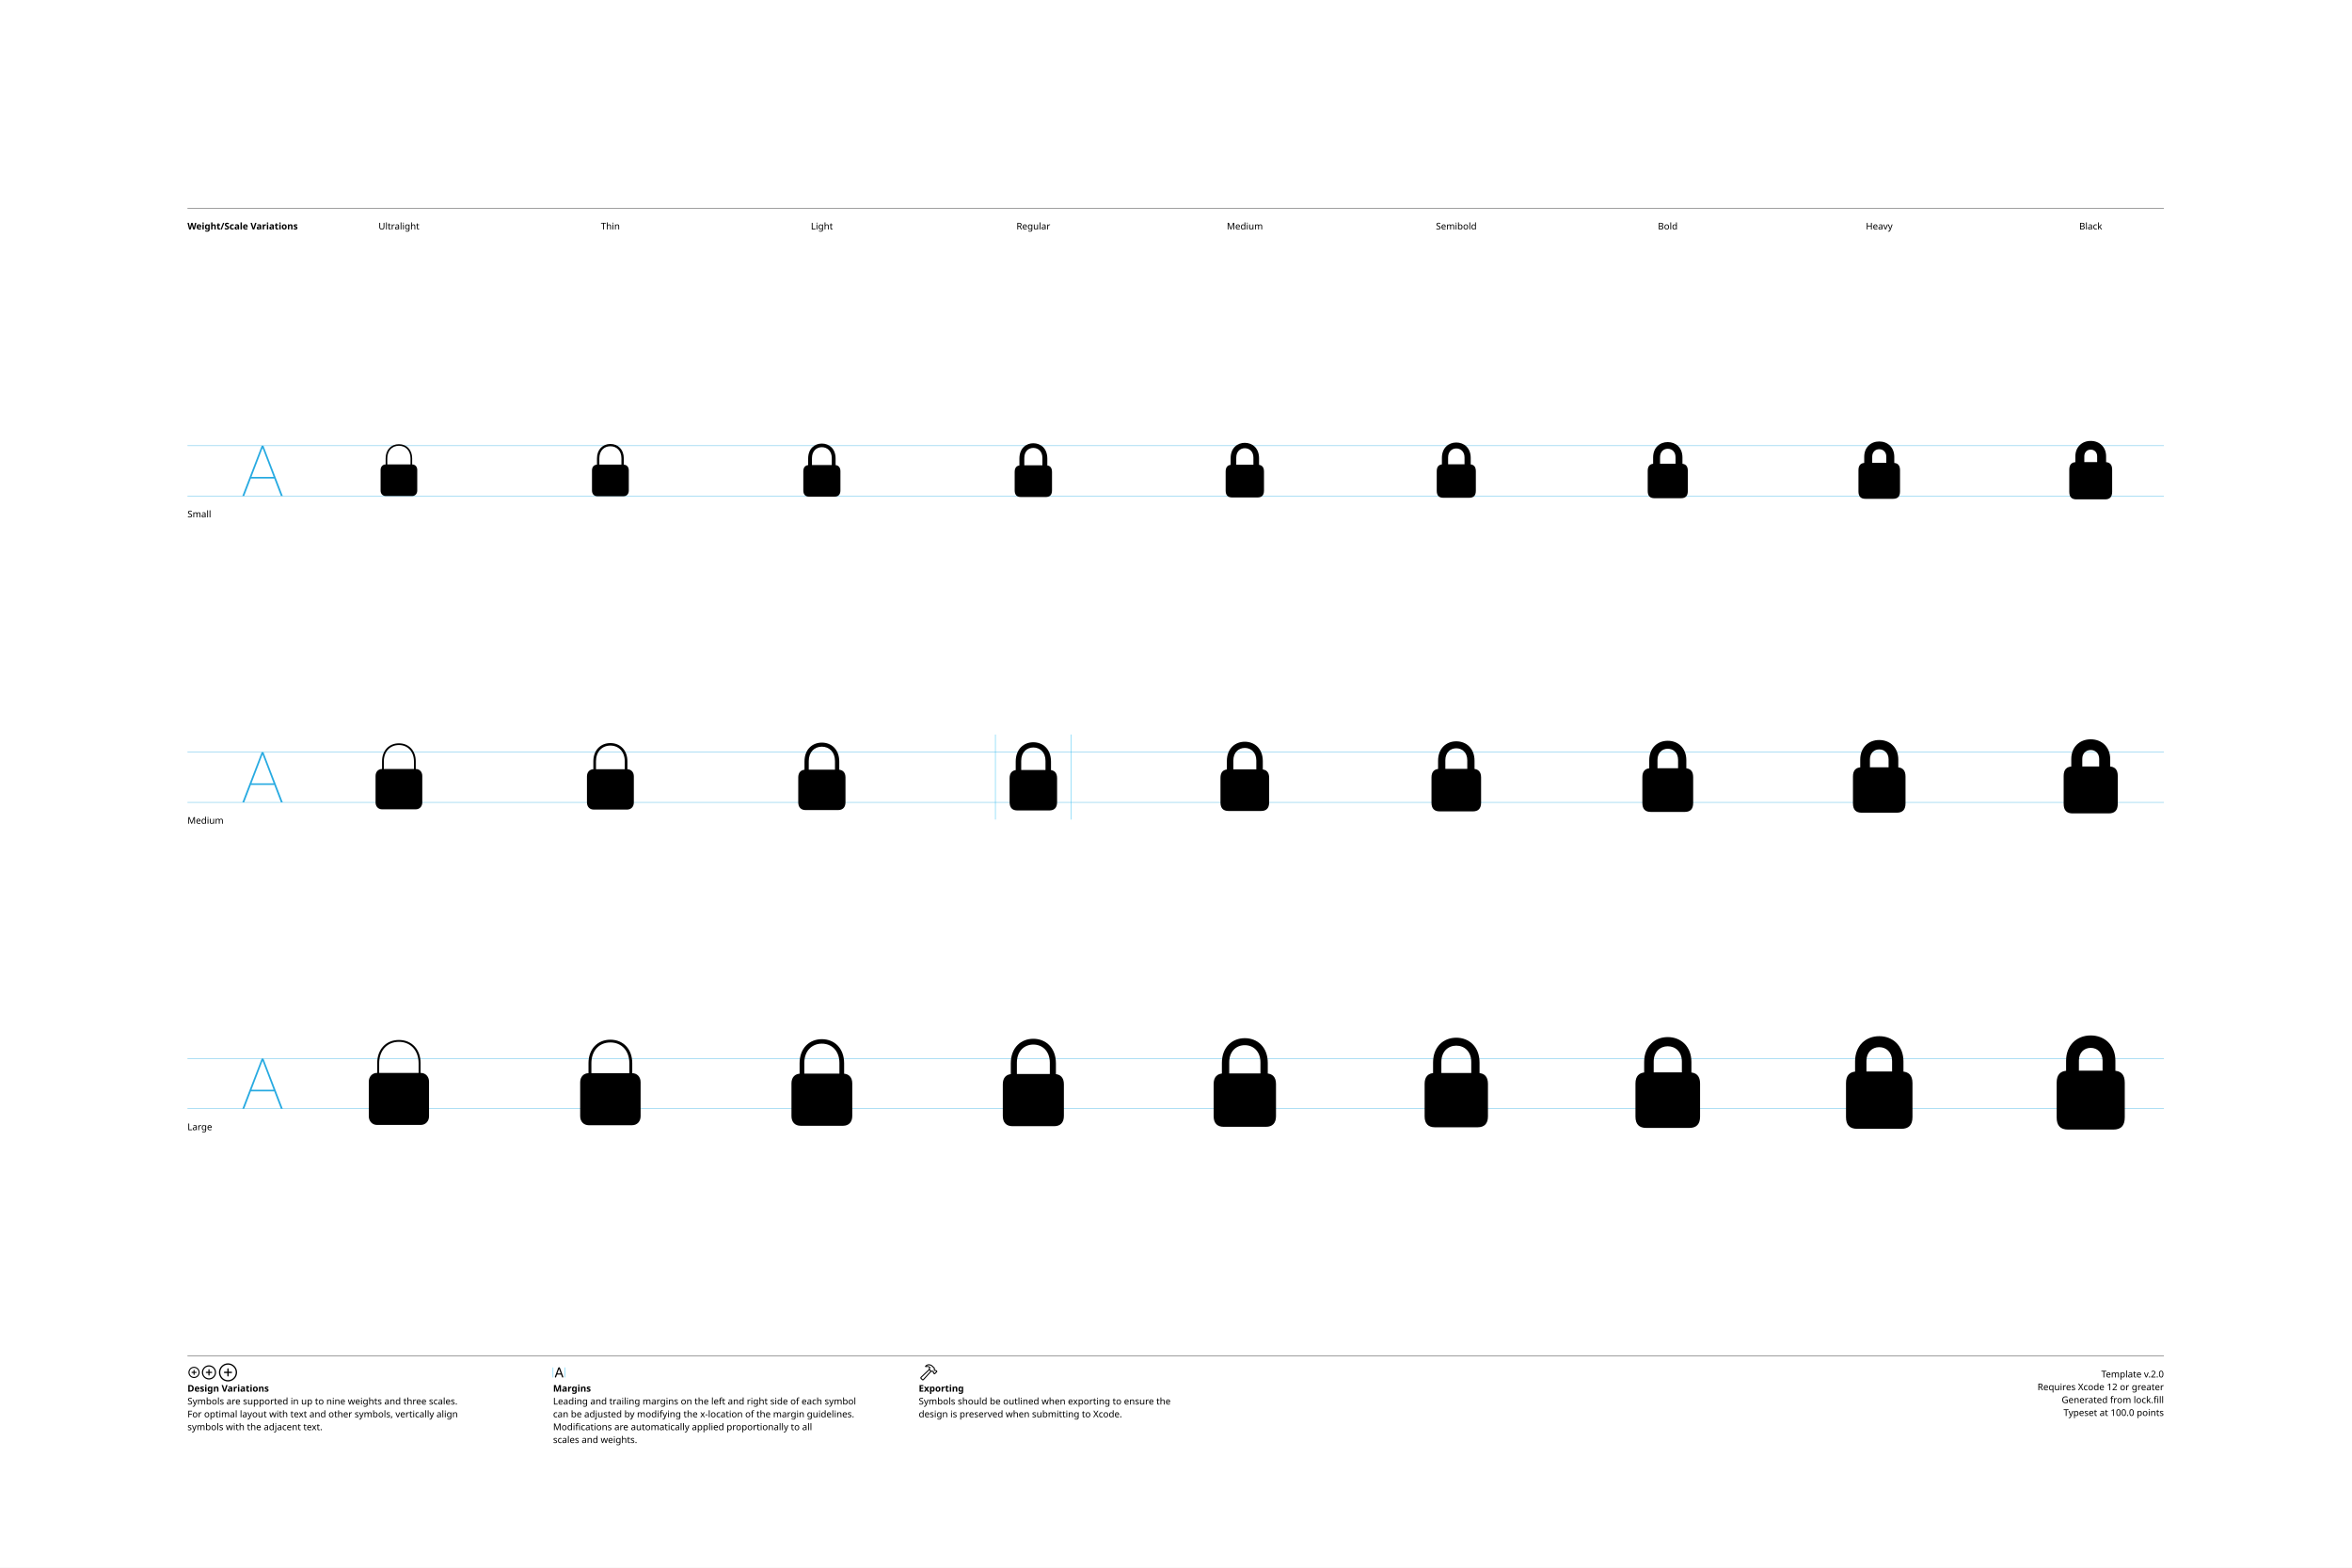
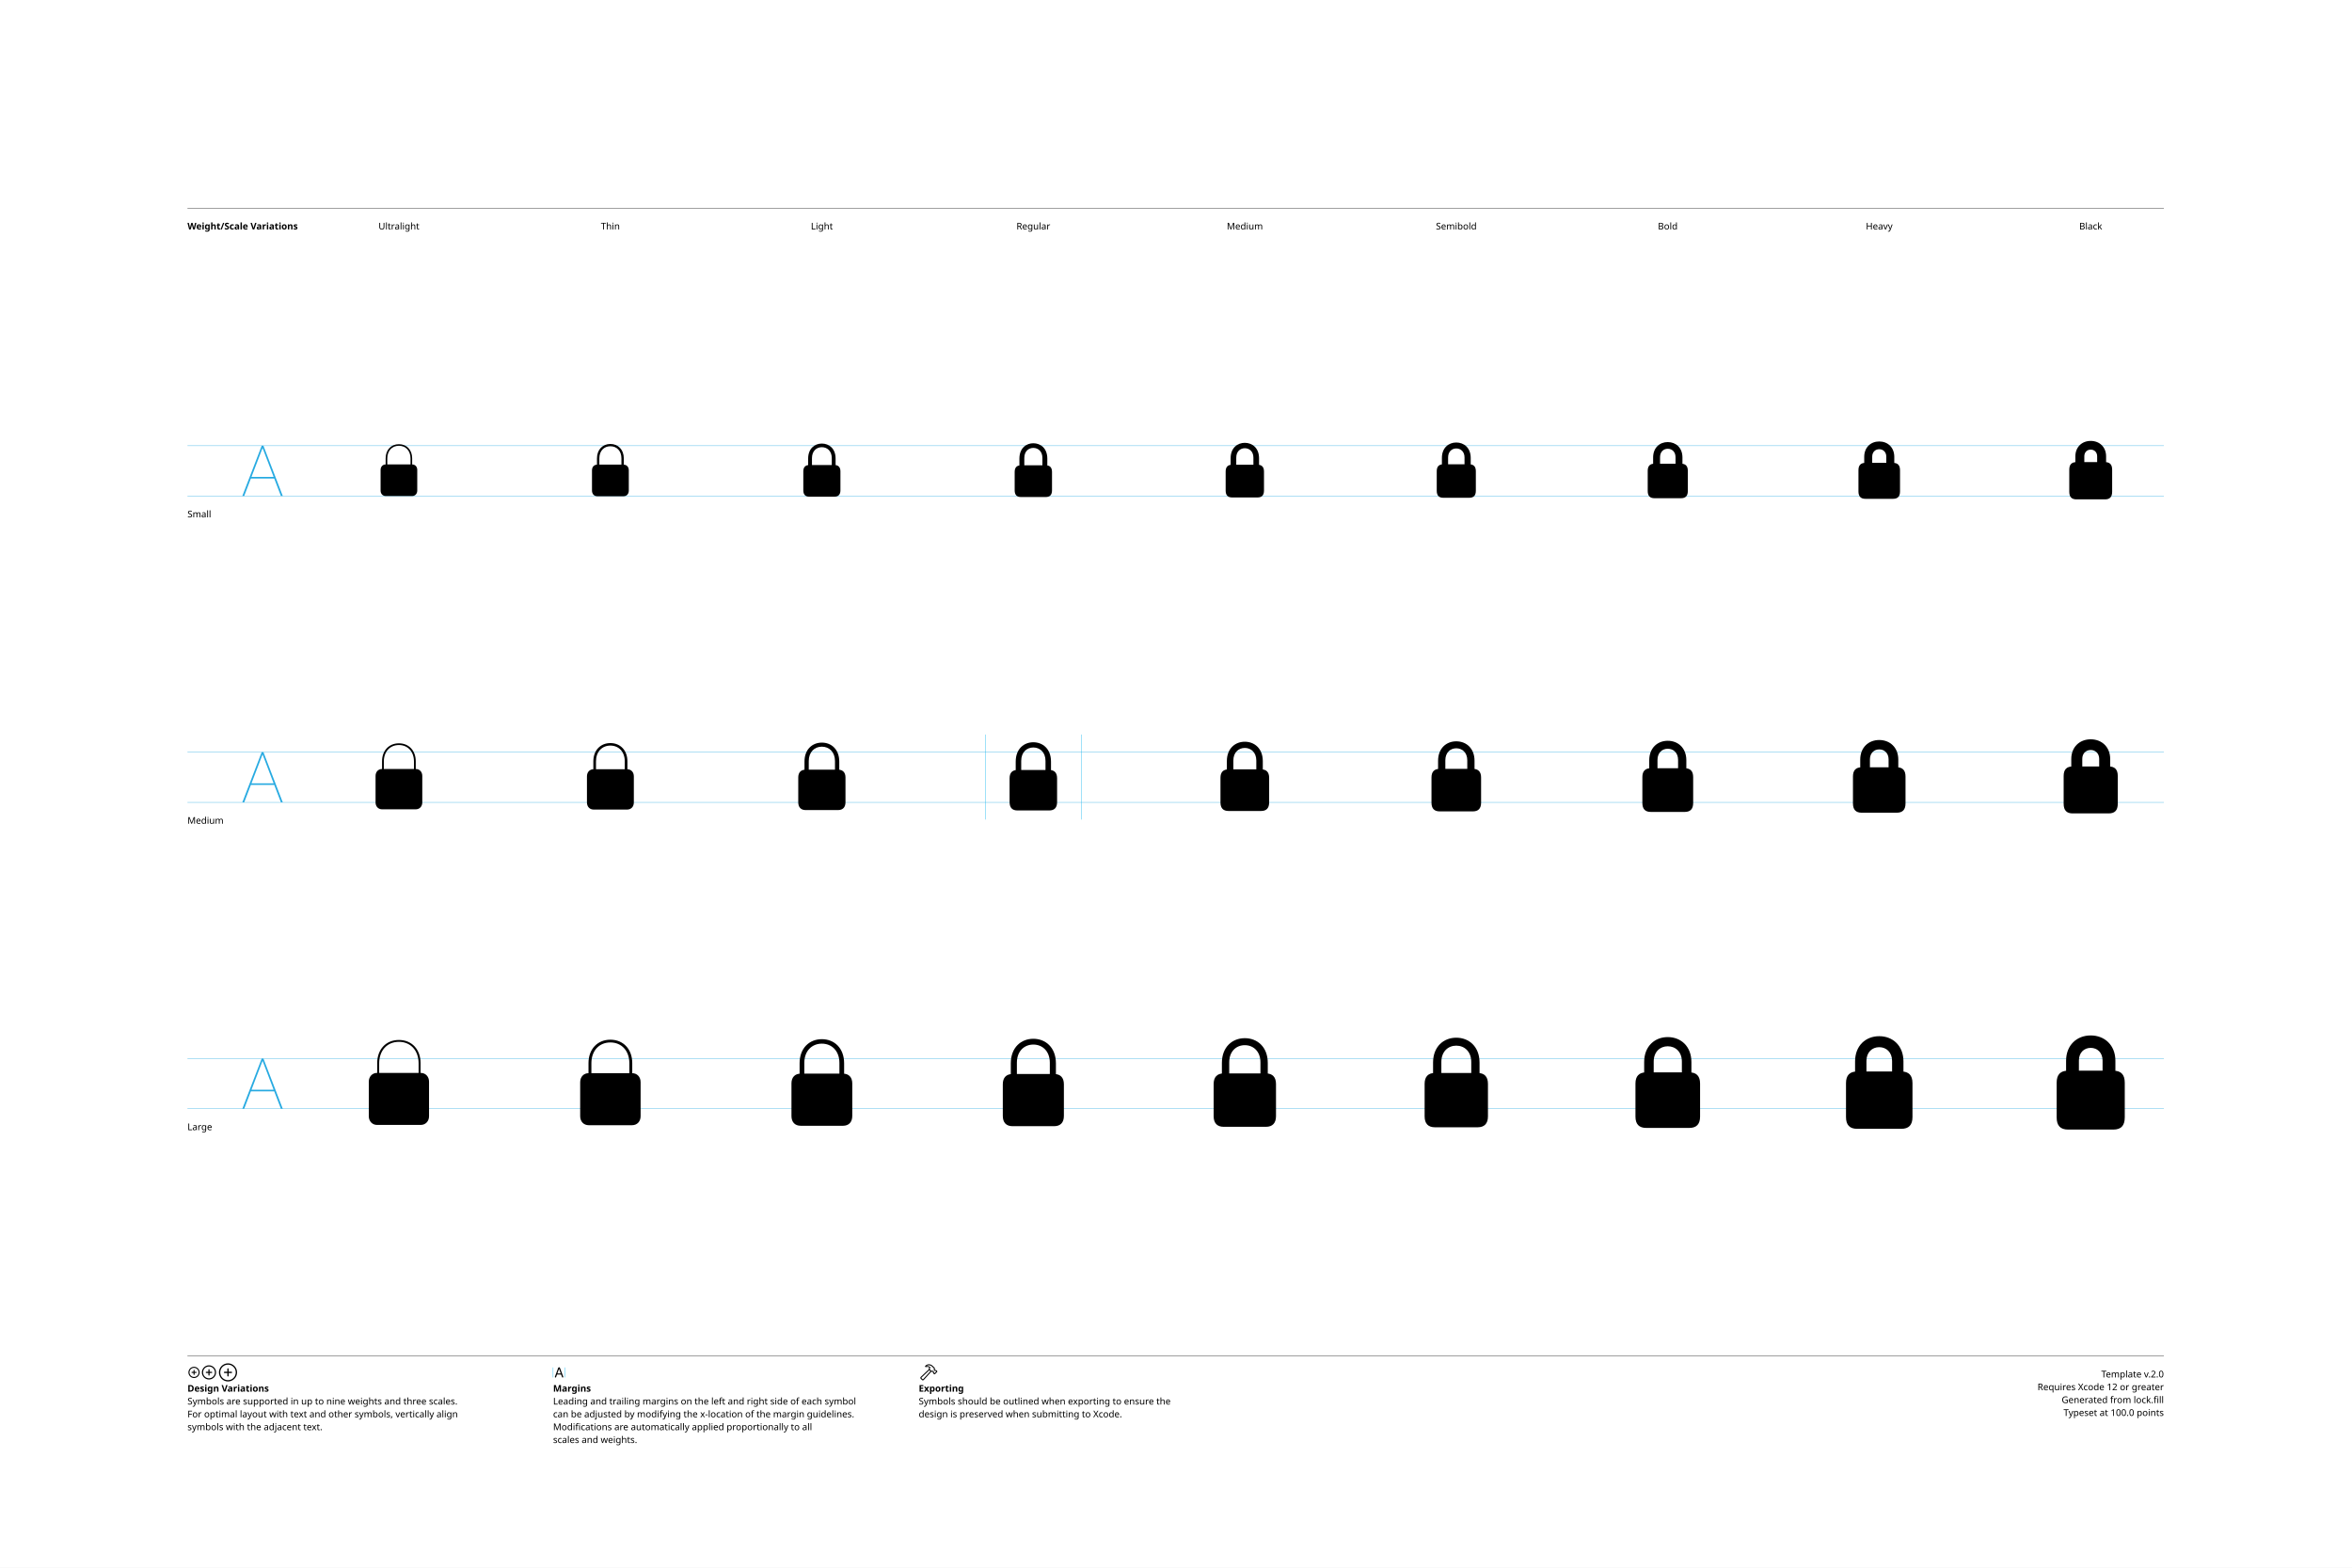
<svg xmlns="http://www.w3.org/2000/svg" version="1.1" width="3300" height="2200">
  <g id="Notes">
    <rect height="2200" id="artboard" style="fill:white;opacity:1" width="3300" x="0" y="0" />
    <line style="fill:none;stroke:black;opacity:1;stroke-width:0.5;" x1="263" x2="3036" y1="292" y2="292" />
    <text style="stroke:none;fill:black;font-family:sans-serif;font-size:13;font-weight:bold;" transform="matrix(1 0 0 1 263 322)">Weight/Scale Variations</text>
    <text style="stroke:none;fill:black;font-family:sans-serif;font-size:13;text-anchor:middle;" transform="matrix(1 0 0 1 559.711 322)">Ultralight</text>
    <text style="stroke:none;fill:black;font-family:sans-serif;font-size:13;text-anchor:middle;" transform="matrix(1 0 0 1 856.422 322)">Thin</text>
    <text style="stroke:none;fill:black;font-family:sans-serif;font-size:13;text-anchor:middle;" transform="matrix(1 0 0 1 1153.13 322)">Light</text>
    <text style="stroke:none;fill:black;font-family:sans-serif;font-size:13;text-anchor:middle;" transform="matrix(1 0 0 1 1449.84 322)">Regular</text>
    <text style="stroke:none;fill:black;font-family:sans-serif;font-size:13;text-anchor:middle;" transform="matrix(1 0 0 1 1746.56 322)">Medium</text>
    <text style="stroke:none;fill:black;font-family:sans-serif;font-size:13;text-anchor:middle;" transform="matrix(1 0 0 1 2043.27 322)">Semibold</text>
    <text style="stroke:none;fill:black;font-family:sans-serif;font-size:13;text-anchor:middle;" transform="matrix(1 0 0 1 2339.98 322)">Bold</text>
    <text style="stroke:none;fill:black;font-family:sans-serif;font-size:13;text-anchor:middle;" transform="matrix(1 0 0 1 2636.69 322)">Heavy</text>
    <text style="stroke:none;fill:black;font-family:sans-serif;font-size:13;text-anchor:middle;" transform="matrix(1 0 0 1 2933.4 322)">Black</text>
    <line style="fill:none;stroke:black;opacity:1;stroke-width:0.5;" x1="263" x2="3036" y1="1903" y2="1903" />
    <g transform="matrix(0.2 0 0 0.2 263 1933)">
      <path d="m46.24 4.15c21.533 0 39.453-17.871 39.453-39.404s-17.969-39.404-39.502-39.404c-21.484 0-39.355 17.871-39.355 39.404s17.92 39.404 39.404 39.404Zm0-7.422c-17.725 0-31.885-14.209-31.885-31.982s14.111-31.982 31.836-31.982c17.773 0 32.031 14.209 32.031 31.982s-14.209 31.982-31.982 31.982Zm-17.969-31.982c0 2.148 1.514 3.613 3.76 3.613h10.498v10.596c0 2.197 1.465 3.711 3.613 3.711 2.246 0 3.711-1.514 3.711-3.711v-10.596h10.596c2.197 0 3.711-1.465 3.711-3.613 0-2.197-1.514-3.711-3.711-3.711h-10.596v-10.547c0-2.246-1.465-3.76-3.711-3.76-2.148 0-3.613 1.514-3.613 3.76v10.547h-10.498c-2.246 0-3.76 1.514-3.76 3.711Z" />
    </g>
    <g transform="matrix(0.2 0 0 0.2 281.506 1933)">
      <path d="m58.545 14.551c27.246 0 49.805-22.607 49.805-49.805 0-27.246-22.607-49.805-49.853-49.805-27.197 0-49.756 22.559-49.756 49.805 0 27.197 22.607 49.805 49.805 49.805Zm0-8.301c-23.047 0-41.455-18.457-41.455-41.504s18.359-41.504 41.406-41.504 41.553 18.457 41.553 41.504-18.457 41.504-41.504 41.504Zm-22.656-41.504c0 2.393 1.66 4.004 4.15 4.004h14.355v14.404c0 2.441 1.66 4.15 4.053 4.15 2.441 0 4.15-1.66 4.15-4.15v-14.404h14.404c2.441 0 4.15-1.611 4.15-4.004 0-2.441-1.709-4.15-4.15-4.15h-14.404v-14.355c0-2.49-1.709-4.199-4.15-4.199-2.393 0-4.053 1.709-4.053 4.199v14.355h-14.355c-2.49 0-4.15 1.709-4.15 4.15Z" />
    </g>
    <g transform="matrix(0.2 0 0 0.2 304.924 1933)">
      <path d="m74.853 28.32c34.815 0 63.623-28.809 63.623-63.574 0-34.815-28.857-63.623-63.672-63.623-34.766 0-63.525 28.809-63.525 63.623 0 34.766 28.809 63.574 63.574 63.574Zm0-9.082c-30.176 0-54.443-24.316-54.443-54.492 0-30.225 24.219-54.492 54.395-54.492 30.225 0 54.541 24.268 54.541 54.492 0 30.176-24.268 54.492-54.492 54.492Zm-28.857-54.492c0 2.588 1.855 4.395 4.59 4.395h19.727v19.775c0 2.686 1.855 4.59 4.443 4.59 2.686 0 4.541-1.855 4.541-4.59v-19.775h19.775c2.686 0 4.59-1.807 4.59-4.395 0-2.734-1.855-4.59-4.59-4.59h-19.775v-19.727c0-2.734-1.855-4.639-4.541-4.639-2.588 0-4.443 1.904-4.443 4.639v19.727h-19.727c-2.734 0-4.59 1.855-4.59 4.59Z" />
    </g>
    <text style="stroke:none;fill:black;font-family:sans-serif;font-size:13;font-weight:bold;" transform="matrix(1 0 0 1 263 1953)">Design Variations</text>
    <text style="stroke:none;fill:black;font-family:sans-serif;font-size:13;" transform="matrix(1 0 0 1 263 1971)">Symbols are supported in up to nine weights and three scales.</text>
    <text style="stroke:none;fill:black;font-family:sans-serif;font-size:13;" transform="matrix(1 0 0 1 263 1989)">For optimal layout with text and other symbols, vertically align</text>
    <text style="stroke:none;fill:black;font-family:sans-serif;font-size:13;" transform="matrix(1 0 0 1 263 2007)">symbols with the adjacent text.</text>
    <line style="fill:none;stroke:#00AEEF;stroke-width:0.5;opacity:1.0;" x1="776" x2="776" y1="1919" y2="1933" />
    <g transform="matrix(0.2 0 0 0.2 776 1933)">
      <path d="m16.553 0.781c2.588 0 3.857-0.977 4.785-3.711l6.299-17.236h28.809l6.299 17.236c0.928 2.734 2.197 3.711 4.736 3.711 2.588 0 4.248-1.562 4.248-4.004 0-0.83-0.146-1.611-0.537-2.637l-22.9-60.986c-1.123-2.979-3.125-4.492-6.25-4.492-3.027 0-5.078 1.465-6.152 4.443l-22.9 61.084c-0.391 1.025-0.537 1.807-0.537 2.637 0 2.441 1.562 3.955 4.102 3.955Zm13.477-28.369 11.865-32.861h0.244l11.865 32.861Z" />
    </g>
    <line style="fill:none;stroke:#00AEEF;stroke-width:0.5;opacity:1.0;" x1="792.836" x2="792.836" y1="1919" y2="1933" />
    <text style="stroke:none;fill:black;font-family:sans-serif;font-size:13;font-weight:bold;" transform="matrix(1 0 0 1 776 1953)">Margins</text>
    <text style="stroke:none;fill:black;font-family:sans-serif;font-size:13;" transform="matrix(1 0 0 1 776 1971)">Leading and trailing margins on the left and right side of each symbol</text>
    <text style="stroke:none;fill:black;font-family:sans-serif;font-size:13;" transform="matrix(1 0 0 1 776 1989)">can be adjusted by modifying the x-location of the margin guidelines.</text>
    <text style="stroke:none;fill:black;font-family:sans-serif;font-size:13;" transform="matrix(1 0 0 1 776 2007)">Modifications are automatically applied proportionally to all</text>
    <text style="stroke:none;fill:black;font-family:sans-serif;font-size:13;" transform="matrix(1 0 0 1 776 2025)">scales and weights.</text>
    <g transform="matrix(0.2 0 0 0.2 1289 1933)">
      <path d="m14.209 9.326 8.496 8.545c4.297 4.346 9.229 4.053 13.867-1.074l53.467-58.935-4.834-4.883-53.076 58.398c-1.758 2.002-3.418 2.49-5.762 0.146l-5.859-5.811c-2.344-2.295-1.807-4.004 0.195-5.811l57.373-54.004-4.883-4.834-57.959 54.443c-4.932 4.59-5.322 9.473-1.025 13.818Zm32.08-90.967c-2.1 2.051-2.246 4.932-1.074 6.885 1.172 1.807 3.467 2.979 6.689 2.148 7.324-1.709 14.941-2.002 22.07 2.686l-2.93 7.275c-1.709 4.15-0.83 7.08 1.855 9.814l11.475 11.572c2.441 2.441 4.492 2.539 7.324 2.051l5.322-0.977 3.32 3.369-0.195 2.783c-0.195 2.49 0.439 4.395 2.881 6.787l3.809 3.711c2.393 2.393 5.469 2.539 7.812 0.195l14.551-14.6c2.344-2.344 2.246-5.322-0.146-7.715l-3.857-3.809c-2.393-2.393-4.248-3.174-6.641-2.979l-2.881 0.244-3.223-3.174 1.221-5.615c0.635-2.832-0.146-5.029-3.076-7.959l-10.986-10.938c-16.699-16.602-38.867-16.211-53.32-1.758Zm7.471 1.855c12.158-8.887 28.613-7.373 39.746 3.76l12.158 12.06c1.172 1.172 1.367 2.1 1.025 3.809l-1.611 7.422 7.52 7.422 4.932-0.293c1.27-0.049 1.66 0.049 2.637 1.025l2.881 2.881-12.207 12.207-2.881-2.881c-0.977-0.977-1.123-1.367-1.074-2.686l0.342-4.883-7.471-7.422-7.617 1.27c-1.611 0.342-2.344 0.195-3.564-0.977l-10.01-10.01c-1.27-1.172-1.416-2.002-0.635-3.857l4.395-10.449c-7.812-7.275-17.969-10.4-28.125-7.422-0.781 0.195-1.074-0.439-0.439-0.977Z" />
    </g>
    <text style="stroke:none;fill:black;font-family:sans-serif;font-size:13;font-weight:bold;" transform="matrix(1 0 0 1 1289 1953)">Exporting</text>
    <text style="stroke:none;fill:black;font-family:sans-serif;font-size:13;" transform="matrix(1 0 0 1 1289 1971)">Symbols should be outlined when exporting to ensure the</text>
    <text style="stroke:none;fill:black;font-family:sans-serif;font-size:13;" transform="matrix(1 0 0 1 1289 1989)">design is preserved when submitting to Xcode.</text>
    <text id="template-version" style="stroke:none;fill:black;font-family:sans-serif;font-size:13;text-anchor:end;" transform="matrix(1 0 0 1 3036 1933)">Template v.2.0</text>
    <text style="stroke:none;fill:black;font-family:sans-serif;font-size:13;text-anchor:end;" transform="matrix(1 0 0 1 3036 1951)">Requires Xcode 12 or greater</text>
    <text id="descriptive-name" style="stroke:none;fill:black;font-family:sans-serif;font-size:13;text-anchor:end;" transform="matrix(1 0 0 1 3036 1969)">Generated from lock.fill</text>
    <text style="stroke:none;fill:black;font-family:sans-serif;font-size:13;text-anchor:end;" transform="matrix(1 0 0 1 3036 1987)">Typeset at 100.0 points</text>
    <text style="stroke:none;fill:black;font-family:sans-serif;font-size:13;" transform="matrix(1 0 0 1 263 726)">Small</text>
    <text style="stroke:none;fill:black;font-family:sans-serif;font-size:13;" transform="matrix(1 0 0 1 263 1156)">Medium</text>
    <text style="stroke:none;fill:black;font-family:sans-serif;font-size:13;" transform="matrix(1 0 0 1 263 1586)">Large</text>
  </g>
  <g id="Guides">
    <g id="H-reference" style="fill:#27AAE1;stroke:none;" transform="matrix(1 0 0 1 339 696)">
      <path d="M0.994 0L3.638 0L29.328-67.132L30.03-67.132L30.03-70.459L28.123-70.459ZM11.688-24.48L46.981-24.48L46.231-26.729L12.438-26.729ZM55.12 0L57.764 0L30.638-70.459L29.433-70.459L29.433-67.132Z" />
    </g>
    <line id="Baseline-S" style="fill:none;stroke:#27AAE1;opacity:1;stroke-width:0.5;" x1="263" x2="3036" y1="696" y2="696" />
    <line id="Capline-S" style="fill:none;stroke:#27AAE1;opacity:1;stroke-width:0.5;" x1="263" x2="3036" y1="625.541" y2="625.541" />
    <g id="H-reference" style="fill:#27AAE1;stroke:none;" transform="matrix(1 0 0 1 339 1126)">
      <path d="M0.994 0L3.638 0L29.328-67.132L30.03-67.132L30.03-70.459L28.123-70.459ZM11.688-24.48L46.981-24.48L46.231-26.729L12.438-26.729ZM55.12 0L57.764 0L30.638-70.459L29.433-70.459L29.433-67.132Z" />
    </g>
    <line id="Baseline-M" style="fill:none;stroke:#27AAE1;opacity:1;stroke-width:0.5;" x1="263" x2="3036" y1="1126" y2="1126" />
    <line id="Capline-M" style="fill:none;stroke:#27AAE1;opacity:1;stroke-width:0.5;" x1="263" x2="3036" y1="1055.54" y2="1055.54" />
    <g id="H-reference" style="fill:#27AAE1;stroke:none;" transform="matrix(1 0 0 1 339 1556)">
      <path d="M0.994 0L3.638 0L29.328-67.132L30.03-67.132L30.03-70.459L28.123-70.459ZM11.688-24.48L46.981-24.48L46.231-26.729L12.438-26.729ZM55.12 0L57.764 0L30.638-70.459L29.433-70.459L29.433-67.132Z" />
    </g>
    <line id="Baseline-L" style="fill:none;stroke:#27AAE1;opacity:1;stroke-width:0.5;" x1="263" x2="3036" y1="1556" y2="1556" />
    <line id="Capline-L" style="fill:none;stroke:#27AAE1;opacity:1;stroke-width:0.5;" x1="263" x2="3036" y1="1485.54" y2="1485.54" />
-     <line id="left-margin" style="fill:none;stroke:#00AEEF;stroke-width:0.5;opacity:1.0;" x1="1396.59" x2="1396.59" y1="1030.79" y2="1150.12" />
-     <line id="right-margin" style="fill:none;stroke:#00AEEF;stroke-width:0.5;opacity:1.0;" x1="1503.1" x2="1503.1" y1="1030.79" y2="1150.12" />
+     <line id="left-margin" style="fill:none;stroke:#00AEEF;stroke-width:0.5;opacity:1.0;" x1="1382.47" x2="1382.47" y1="1030.79" y2="1150.12" />
+     <line id="right-margin" style="fill:none;stroke:#00AEEF;stroke-width:0.5;opacity:1.0;" x1="1517.22" x2="1517.22" y1="1030.79" y2="1150.12" />
  </g>
  <g id="Symbols">
    <g id="Black-L" transform="matrix(1 0 0 1 2859.89 1556)">
      <path d="M41.73 29.163L105.29 29.163C115.972 29.163 121.286 23.765 121.286 12.111L121.286-36.547C121.286-48.065 115.972-53.462 105.29-53.462L41.73-53.462C31.049-53.462 25.734-48.065 25.734-36.547L25.734 12.111C25.734 23.765 31.049 29.163 41.73 29.163ZM38.961-46.632L56.955-46.632L56.955-67.812C56.955-78.711 64.099-85.485 73.5-85.485C82.861-85.485 90.144-78.711 90.144-67.812L90.144-46.632L108.138-46.632L108.138-67.399C108.138-89.24 93.083-102.921 73.5-102.921C53.937-102.921 38.961-89.24 38.961-67.399Z" />
    </g>
    <g id="Heavy-L" transform="matrix(1 0 0 1 2564.32 1556)">
      <path d="M41.24 28.102L103.491 28.102C113.784 28.102 119.002 22.793 119.002 11.595L119.002-35.92C119.002-47.004 113.784-52.313 103.491-52.313L41.24-52.313C30.952-52.313 25.734-47.004 25.734-35.92L25.734 11.595C25.734 22.793 30.952 28.102 41.24 28.102ZM38.468-46.03L54.416-46.03L54.416-67.088C54.416-79.21 62.294-86.456 72.353-86.456C82.387-86.456 90.389-79.21 90.389-67.088L90.389-46.03L106.338-46.03L106.338-66.501C106.338-88.676 91.252-101.87 72.353-101.87C53.479-101.87 38.468-88.676 38.468-66.501Z" />
    </g>
    <g id="Bold-L" transform="matrix(1 0 0 1 2268.92 1556)">
      <path d="M40.595 26.833L101.516 26.833C111.28 26.833 116.39 21.616 116.39 11.039L116.39-35.39C116.39-45.883 111.28-51.1 101.516-51.1L40.595-51.1C30.844-51.1 25.734-45.883 25.734-35.39L25.734 11.039C25.734 21.616 30.844 26.833 40.595 26.833ZM37.943-45.568L51.333-45.568L51.333-66.242C51.333-79.795 60.058-87.722 71.043-87.722C82.011-87.722 90.846-79.795 90.846-66.242L90.846-45.568L104.236-45.568L104.236-65.522C104.236-87.887 89.246-100.616 71.043-100.616C52.866-100.616 37.943-87.887 37.943-65.522Z" />
    </g>
    <g id="Semibold-L" transform="matrix(1 0 0 1 1973.1 1556)">
      <path d="M40.151 25.958L100.155 25.958C109.554 25.958 114.59 20.805 114.59 10.656L114.59-35.025C114.59-45.111 109.554-50.264 100.155-50.264L40.151-50.264C30.77-50.264 25.734-45.111 25.734-35.025L25.734 10.656C25.734 20.805 30.77 25.958 40.151 25.958ZM37.581-45.249L49.208-45.249L49.208-65.658C49.208-80.198 58.516-88.595 70.141-88.595C81.752-88.595 91.16-80.198 91.16-65.658L91.16-45.249L102.787-45.249L102.787-64.846C102.787-87.343 87.863-99.751 70.141-99.751C52.443-99.751 37.581-87.343 37.581-64.846Z" />
    </g>
    <g id="Medium-L" transform="matrix(1 0 0 1 1677.08 1556)">
      <path d="M39.814 25.294L99.122 25.294C108.246 25.294 113.225 20.19 113.225 10.366L113.225-34.747C113.225-44.526 108.246-49.63 99.122-49.63L39.814-49.63C30.714-49.63 25.734-44.526 25.734-34.747L25.734 10.366C25.734 20.19 30.714 25.294 39.814 25.294ZM37.306-45.008L47.596-45.008L47.596-65.215C47.596-80.504 57.348-89.256 69.456-89.256C81.556-89.256 91.399-80.504 91.399-65.215L91.399-45.008L101.689-45.008L101.689-64.334C101.689-86.931 86.814-99.096 69.456-99.096C52.123-99.096 37.306-86.931 37.306-64.334Z" />
    </g>
    <g id="Regular-L" transform="matrix(1 0 0 1 1381.26 1556)">
      <path d="M39.375 24.429L97.776 24.429C106.539 24.429 111.444 19.388 111.444 9.987L111.444-34.386C111.444-43.762 106.539-48.803 97.776-48.803L39.375-48.803C30.64-48.803 25.734-43.762 25.734-34.386L25.734 9.987C25.734 19.388 30.64 24.429 39.375 24.429ZM36.948-44.692L45.494-44.692L45.494-64.638C45.494-80.903 55.823-90.119 68.563-90.119C81.3-90.119 91.71-80.903 91.71-64.638L91.71-44.692L100.256-44.692L100.256-63.666C100.256-86.393 85.446-98.241 68.563-98.241C51.705-98.241 36.948-86.393 36.948-63.666Z" />
    </g>
    <g id="Light-L" transform="matrix(1 0 0 1 1084.74 1556)">
      <path d="M38.688 23.837L98.043 23.837C106.138 23.837 111.043 18.758 111.043 10.139L111.043-35.607C111.043-44.239 106.138-49.319 98.043-49.319L38.688-49.319C30.64-49.319 25.734-44.239 25.734-35.607L25.734 10.139C25.734 18.758 30.64 23.837 38.688 23.837ZM37.139-46.2L43.757-46.2L43.757-64.371C43.757-81.094 54.277-91.398 68.372-91.398C82.407-91.398 93.007-81.094 93.007-64.371L93.007-46.2L99.626-46.2L99.626-63.837C99.626-85.267 85.752-97.687 68.372-97.687C50.979-97.687 37.139-85.267 37.139-63.837Z" />
    </g>
    <g id="Thin-L" transform="matrix(1 0 0 1 788.298 1556)">
      <path d="M37.779 23.055L98.396 23.055C105.608 23.055 110.513 17.925 110.513 10.341L110.513-37.223C110.513-44.87 105.608-50 98.396-50L37.779-50C30.64-50 25.734-44.87 25.734-37.223L25.734 10.341C25.734 17.925 30.64 23.055 37.779 23.055ZM37.391-48.194L41.46-48.194L41.46-64.017C41.46-81.346 52.233-93.089 68.12-93.089C83.871-93.089 94.724-81.346 94.724-64.017L94.724-48.194L98.793-48.194L98.793-64.064C98.793-83.778 86.156-96.955 68.12-96.955C50.02-96.955 37.391-83.778 37.391-64.064Z" />
    </g>
    <g id="Ultralight-L" transform="matrix(1 0 0 1 491.723 1556)">
      <path d="M37.314 22.654L98.577 22.654C105.336 22.654 110.242 17.498 110.242 10.445L110.242-38.05C110.242-45.193 105.336-50.349 98.577-50.349L37.314-50.349C30.64-50.349 25.734-45.193 25.734-38.05L25.734 10.445C25.734 17.498 30.64 22.654 37.314 22.654ZM37.521-49.216L40.284-49.216L40.284-63.836C40.284-81.476 51.185-93.956 67.99-93.956C84.621-93.956 95.603-81.476 95.603-63.836L95.603-49.216L98.366-49.216L98.366-64.181C98.366-83.015 86.362-96.58 67.99-96.58C49.529-96.58 37.521-83.015 37.521-64.181Z" />
    </g>
    <g id="Black-M" transform="matrix(1 0 0 1 2875.49 1126)">
      <path d="M32.657 15.489L83.155 15.489C91.674 15.489 95.875 11.227 95.875 1.912L95.875-36.955C95.875-46.15 91.674-50.412 83.155-50.412L32.657-50.412C24.138-50.412 19.938-46.15 19.938-36.955L19.938 1.912C19.938 11.227 24.138 15.489 32.657 15.489ZM30.635-44.785L46.072-44.785L46.072-61.058C46.072-68.513 51.002-73.503 57.903-73.503C64.754-73.503 69.803-68.513 69.803-61.058L69.803-44.785L85.24-44.785L85.24-60.947C85.24-77.405 73.731-88.502 57.903-88.502C42.082-88.502 30.635-77.405 30.635-60.947Z" />
    </g>
    <g id="Heavy-M" transform="matrix(1 0 0 1 2579.88 1126)">
      <path d="M32.242 14.507L81.372 14.507C89.573 14.507 93.678 10.334 93.678 1.393L93.678-36.229C93.678-45.069 89.573-49.242 81.372-49.242L32.242-49.242C24.043-49.242 19.938-45.069 19.938-36.229L19.938 1.393C19.938 10.334 24.043 14.507 32.242 14.507ZM30.135-44.058L43.75-44.058L43.75-60.375C43.75-68.984 49.38-74.334 56.8-74.334C64.188-74.334 69.923-68.984 69.923-60.375L69.923-44.058L83.539-44.058L83.539-60.054C83.539-76.958 71.912-87.525 56.8-87.525C41.702-87.525 30.135-76.958 30.135-60.054Z" />
    </g>
    <g id="Bold-M" transform="matrix(1 0 0 1 2284.4 1126)">
      <path d="M31.777 13.408L79.377 13.408C87.221 13.408 91.222 9.335 91.222 0.813L91.222-35.417C91.222-43.859 87.221-47.932 79.377-47.932L31.777-47.932C23.938-47.932 19.938-43.859 19.938-35.417L19.938 0.813C19.938 9.335 23.938 13.408 31.777 13.408ZM29.576-43.243L41.154-43.243L41.154-59.612C41.154-69.51 47.566-75.265 55.565-75.265C63.555-75.265 70.058-69.51 70.058-59.612L70.058-43.243L81.636-43.243L81.636-59.055C81.636-76.458 69.878-86.432 55.565-86.432C41.276-86.432 29.576-76.458 29.576-59.055Z" />
    </g>
    <g id="Semibold-M" transform="matrix(1 0 0 1 1988.53 1126)">
      <path d="M31.457 12.651L78.002 12.651C85.6 12.651 89.528 8.647 89.528 0.413L89.528-34.858C89.528-43.025 85.6-47.029 78.002-47.029L31.457-47.029C23.865-47.029 19.938-43.025 19.938-34.858L19.938 0.413C19.938 8.647 23.865 12.651 31.457 12.651ZM29.19-42.682L39.364-42.682L39.364-59.085C39.364-69.872 46.315-75.906 54.714-75.906C63.118-75.906 70.15-69.872 70.15-59.085L70.15-42.682L80.324-42.682L80.324-58.366C80.324-76.113 68.475-85.679 54.714-85.679C40.983-85.679 29.19-76.113 29.19-58.366Z" />
    </g>
    <g id="Medium-M" transform="matrix(1 0 0 1 1692.46 1126)">
      <path d="M31.214 12.077L76.959 12.077C84.371 12.077 88.244 8.125 88.244 0.11L88.244-34.433C88.244-42.393 84.371-46.345 76.959-46.345L31.214-46.345C23.81-46.345 19.938-42.393 19.938-34.433L19.938 0.11C19.938 8.125 23.81 12.077 31.214 12.077ZM28.898-42.257L38.006-42.257L38.006-58.686C38.006-70.147 45.366-76.392 54.069-76.392C62.788-76.392 70.22-70.147 70.22-58.686L70.22-42.257L79.329-42.257L79.329-57.844C79.329-75.851 67.412-85.107 54.069-85.107C40.761-85.107 28.898-75.851 28.898-57.844Z" />
    </g>
    <g id="Regular-M" transform="matrix(1 0 0 1 1396.59 1126)">
      <path d="M30.897 11.328L75.599 11.328C82.768 11.328 86.569 7.444 86.569-0.286L86.569-33.88C86.569-41.568 82.768-45.452 75.599-45.452L30.897-45.452C23.738-45.452 19.938-41.568 19.938-33.88L19.938-0.286C19.938 7.444 23.738 11.328 30.897 11.328ZM28.516-41.702L36.236-41.702L36.236-58.166C36.236-70.506 44.129-77.026 53.227-77.026C62.356-77.026 70.312-70.506 70.312-58.166L70.312-41.702L78.031-41.702L78.031-57.162C78.031-75.51 66.025-84.362 53.227-84.362C40.471-84.362 28.516-75.51 28.516-57.162Z" />
    </g>
    <g id="Light-M" transform="matrix(1 0 0 1 1100.06 1126)">
      <path d="M30.281 10.797L75.838 10.797C82.409 10.797 86.21 6.879 86.21-0.149L86.21-34.975C86.21-41.996 82.409-45.914 75.838-45.914L30.281-45.914C23.738-45.914 19.938-41.996 19.938-34.975L19.938-0.149C19.938 6.879 23.738 10.797 30.281 10.797ZM28.688-43.053L34.679-43.053L34.679-57.926C34.679-70.677 42.743-78.173 53.056-78.173C63.348-78.173 71.475-70.677 71.475-57.926L71.475-43.053L77.466-43.053L77.466-57.316C77.466-74.501 66.299-83.866 53.056-83.866C39.821-83.866 28.688-74.501 28.688-57.316Z" />
    </g>
    <g id="Thin-M" transform="matrix(1 0 0 1 803.586 1126)">
      <path d="M29.466 10.096L76.155 10.096C81.934 10.096 85.734 6.132 85.734 0.032L85.734-36.423C85.734-42.562 81.934-46.525 76.155-46.525L29.466-46.525C23.738-46.525 19.938-42.562 19.938-36.423L19.938 0.032C19.938 6.132 23.738 10.096 29.466 10.096ZM28.914-44.841L32.619-44.841L32.619-57.609C32.619-70.903 40.91-79.689 52.83-79.689C64.661-79.689 73.014-70.903 73.014-57.609L73.014-44.841L76.72-44.841L76.72-57.52C76.72-73.165 66.661-83.21 52.83-83.21C38.961-83.21 28.914-73.165 28.914-57.52Z" />
    </g>
    <g id="Ultralight-M" transform="matrix(1 0 0 1 506.997 1126)">
      <path d="M29.049 9.736L76.317 9.736C81.69 9.736 85.491 5.75 85.491 0.125L85.491-37.165C85.491-42.851 81.69-46.838 76.317-46.838L29.049-46.838C23.738-46.838 19.938-42.851 19.938-37.165L19.938 0.125C19.938 5.75 23.738 9.736 29.049 9.736ZM29.03-45.757L31.564-45.757L31.564-57.447C31.564-71.019 39.971-80.466 52.714-80.466C65.333-80.466 73.802-71.019 73.802-57.447L73.802-45.757L76.337-45.757L76.337-57.624C76.337-72.481 66.846-82.874 52.714-82.874C38.52-82.874 29.03-72.481 29.03-57.624Z" />
    </g>
    <g id="Black-S" transform="matrix(1 0 0 1 2887.7 696)">
      <path d="M25.684 4.785L65.723 4.785C72.461 4.785 75.781 1.416 75.781-5.957L75.781-36.865C75.781-44.141 72.461-47.51 65.723-47.51L25.684-47.51C18.945-47.51 15.625-44.141 15.625-36.865L15.625-5.957C15.625 1.416 18.945 4.785 25.684 4.785ZM24.17-43.018L36.719-43.018L36.719-55.664C36.719-61.182 40.381-65.039 45.703-65.039C50.977-65.039 54.736-61.182 54.736-55.664L54.736-43.018L67.285-43.018L67.285-55.664C67.285-68.359 58.35-77.246 45.703-77.246C33.057-77.246 24.17-68.359 24.17-55.664Z" />
    </g>
    <g id="Heavy-S" transform="matrix(1 0 0 1 2591.9 696)">
      <path d="M25.407 4.013L64.167 4.013C70.709 4.013 73.949 0.725 73.949-6.418L73.949-36.105C73.949-43.161 70.709-46.45 64.167-46.45L25.407-46.45C18.865-46.45 15.625-43.161 15.625-36.105L15.625-6.418C15.625 0.725 18.865 4.013 25.407 4.013ZM23.721-42.222L34.932-42.222L34.932-55.111C34.932-61.562 39.171-65.604 44.781-65.604C50.366-65.604 54.69-61.562 54.69-55.111L54.69-42.222L65.902-42.222L65.902-54.88C65.902-68.106 56.759-76.474 44.781-76.474C32.815-76.474 23.721-68.106 23.721-54.88Z" />
    </g>
    <g id="Bold-S" transform="matrix(1 0 0 1 2296.22 696)">
      <path d="M25.098 3.149L62.427 3.149C68.75 3.149 71.899-0.049 71.899-6.934L71.899-35.254C71.899-42.065 68.75-45.264 62.427-45.264L25.098-45.264C18.774-45.264 15.625-42.065 15.625-35.254L15.625-6.934C15.625-0.049 18.774 3.149 25.098 3.149ZM23.218-41.333L32.935-41.333L32.935-54.492C32.935-61.987 37.817-66.235 43.75-66.235C49.683-66.235 54.639-61.987 54.639-54.492L54.639-41.333L64.356-41.333L64.356-54.004C64.356-67.822 54.98-75.61 43.75-75.61C32.544-75.61 23.218-67.822 23.218-54.004Z" />
    </g>
    <g id="Semibold-S" transform="matrix(1 0 0 1 2000.21 696)">
      <path d="M24.884 2.554L61.227 2.554C67.399 2.554 70.486-0.582 70.486-7.289L70.486-34.667C70.486-41.31 67.399-44.446 61.227-44.446L24.884-44.446C18.712-44.446 15.625-41.31 15.625-34.667L15.625-7.289C15.625-0.582 18.712 2.554 24.884 2.554ZM22.871-40.72L31.557-40.72L31.557-54.066C31.557-62.281 36.884-66.671 43.039-66.671C49.212-66.671 54.603-62.281 54.603-54.066L54.603-40.72L63.289-40.72L63.289-53.4C63.289-67.627 53.754-75.015 43.039-75.015C32.357-75.015 22.871-67.627 22.871-53.4Z" />
    </g>
    <g id="Medium-S" transform="matrix(1 0 0 1 1704.04 696)">
      <path d="M24.723 2.103L60.317 2.103C66.375 2.103 69.415-0.986 69.415-7.559L69.415-34.223C69.415-40.737 66.375-43.826 60.317-43.826L24.723-43.826C18.665-43.826 15.625-40.737 15.625-34.223L15.625-7.559C15.625-0.986 18.665 2.103 24.723 2.103ZM22.608-40.255L30.513-40.255L30.513-53.742C30.513-62.503 36.177-67.001 42.5-67.001C48.855-67.001 54.576-62.503 54.576-53.742L54.576-40.255L62.48-40.255L62.48-52.941C62.48-67.478 52.824-74.564 42.5-74.564C32.216-74.564 22.608-67.478 22.608-52.941Z" />
    </g>
    <g id="Regular-S" transform="matrix(1 0 0 1 1408.02 696)">
      <path d="M24.512 1.514L59.131 1.514C65.039 1.514 68.018-1.514 68.018-7.91L68.018-33.643C68.018-39.99 65.039-43.018 59.131-43.018L24.512-43.018C18.604-43.018 15.625-39.99 15.625-33.643L15.625-7.91C15.625-1.514 18.604 1.514 24.512 1.514ZM22.266-39.648L29.15-39.648L29.15-53.32C29.15-62.793 35.254-67.432 41.797-67.432C48.389-67.432 54.541-62.793 54.541-53.32L54.541-39.648L61.426-39.648L61.426-52.344C61.426-67.285 51.611-73.975 41.797-73.975C32.031-73.975 22.266-67.285 22.266-52.344Z" />
    </g>
    <g id="Light-S" transform="matrix(1 0 0 1 1111.47 696)">
      <path d="M23.967 1.044L59.343 1.044C64.721 1.044 67.7-2.013 67.7-7.789L67.7-34.611C67.7-40.369 64.721-43.426 59.343-43.426L23.967-43.426C18.604-43.426 15.625-40.369 15.625-34.611L15.625-7.789C15.625-2.013 18.604 1.044 23.967 1.044ZM22.417-40.844L27.773-40.844L27.773-53.108C27.773-62.944 34.028-68.446 41.645-68.446C49.267-68.446 55.57-62.944 55.57-53.108L55.57-40.844L60.926-40.844L60.926-52.48C60.926-66.392 51.853-73.536 41.645-73.536C31.456-73.536 22.417-66.392 22.417-52.48Z" />
    </g>
    <g id="Thin-S" transform="matrix(1 0 0 1 814.97 696)">
      <path d="M23.246 0.424L59.623 0.424C64.301 0.424 67.279-2.674 67.279-7.629L67.279-35.893C67.279-40.869 64.301-43.967 59.623-43.967L23.246-43.967C18.604-43.967 15.625-40.869 15.625-35.893L15.625-7.629C15.625-2.674 18.604 0.424 23.246 0.424ZM22.617-42.426L25.951-42.426L25.951-52.828C25.951-63.145 32.406-69.787 41.445-69.787C50.428-69.787 56.932-63.145 56.932-52.828L56.932-42.426L60.266-42.426L60.266-52.66C60.266-65.211 52.174-72.955 41.445-72.955C30.695-72.955 22.617-65.211 22.617-52.66Z" />
    </g>
    <g id="Ultralight-S" transform="matrix(1 0 0 1 518.367 696)">
      <path d="M22.877 0.106L59.767 0.106C64.085 0.106 67.064-3.012 67.064-7.547L67.064-36.549C67.064-41.126 64.085-44.244 59.767-44.244L22.877-44.244C18.604-44.244 15.625-41.126 15.625-36.549L15.625-7.547C15.625-3.012 18.604 0.106 22.877 0.106ZM22.72-43.236L25.018-43.236L25.018-52.685C25.018-63.247 31.576-70.474 41.343-70.474C51.022-70.474 57.629-63.247 57.629-52.685L57.629-43.236L59.927-43.236L59.927-52.752C59.927-64.606 52.338-72.658 41.343-72.658C30.306-72.658 22.72-64.606 22.72-52.752Z" />
    </g>
  </g>
</svg>
